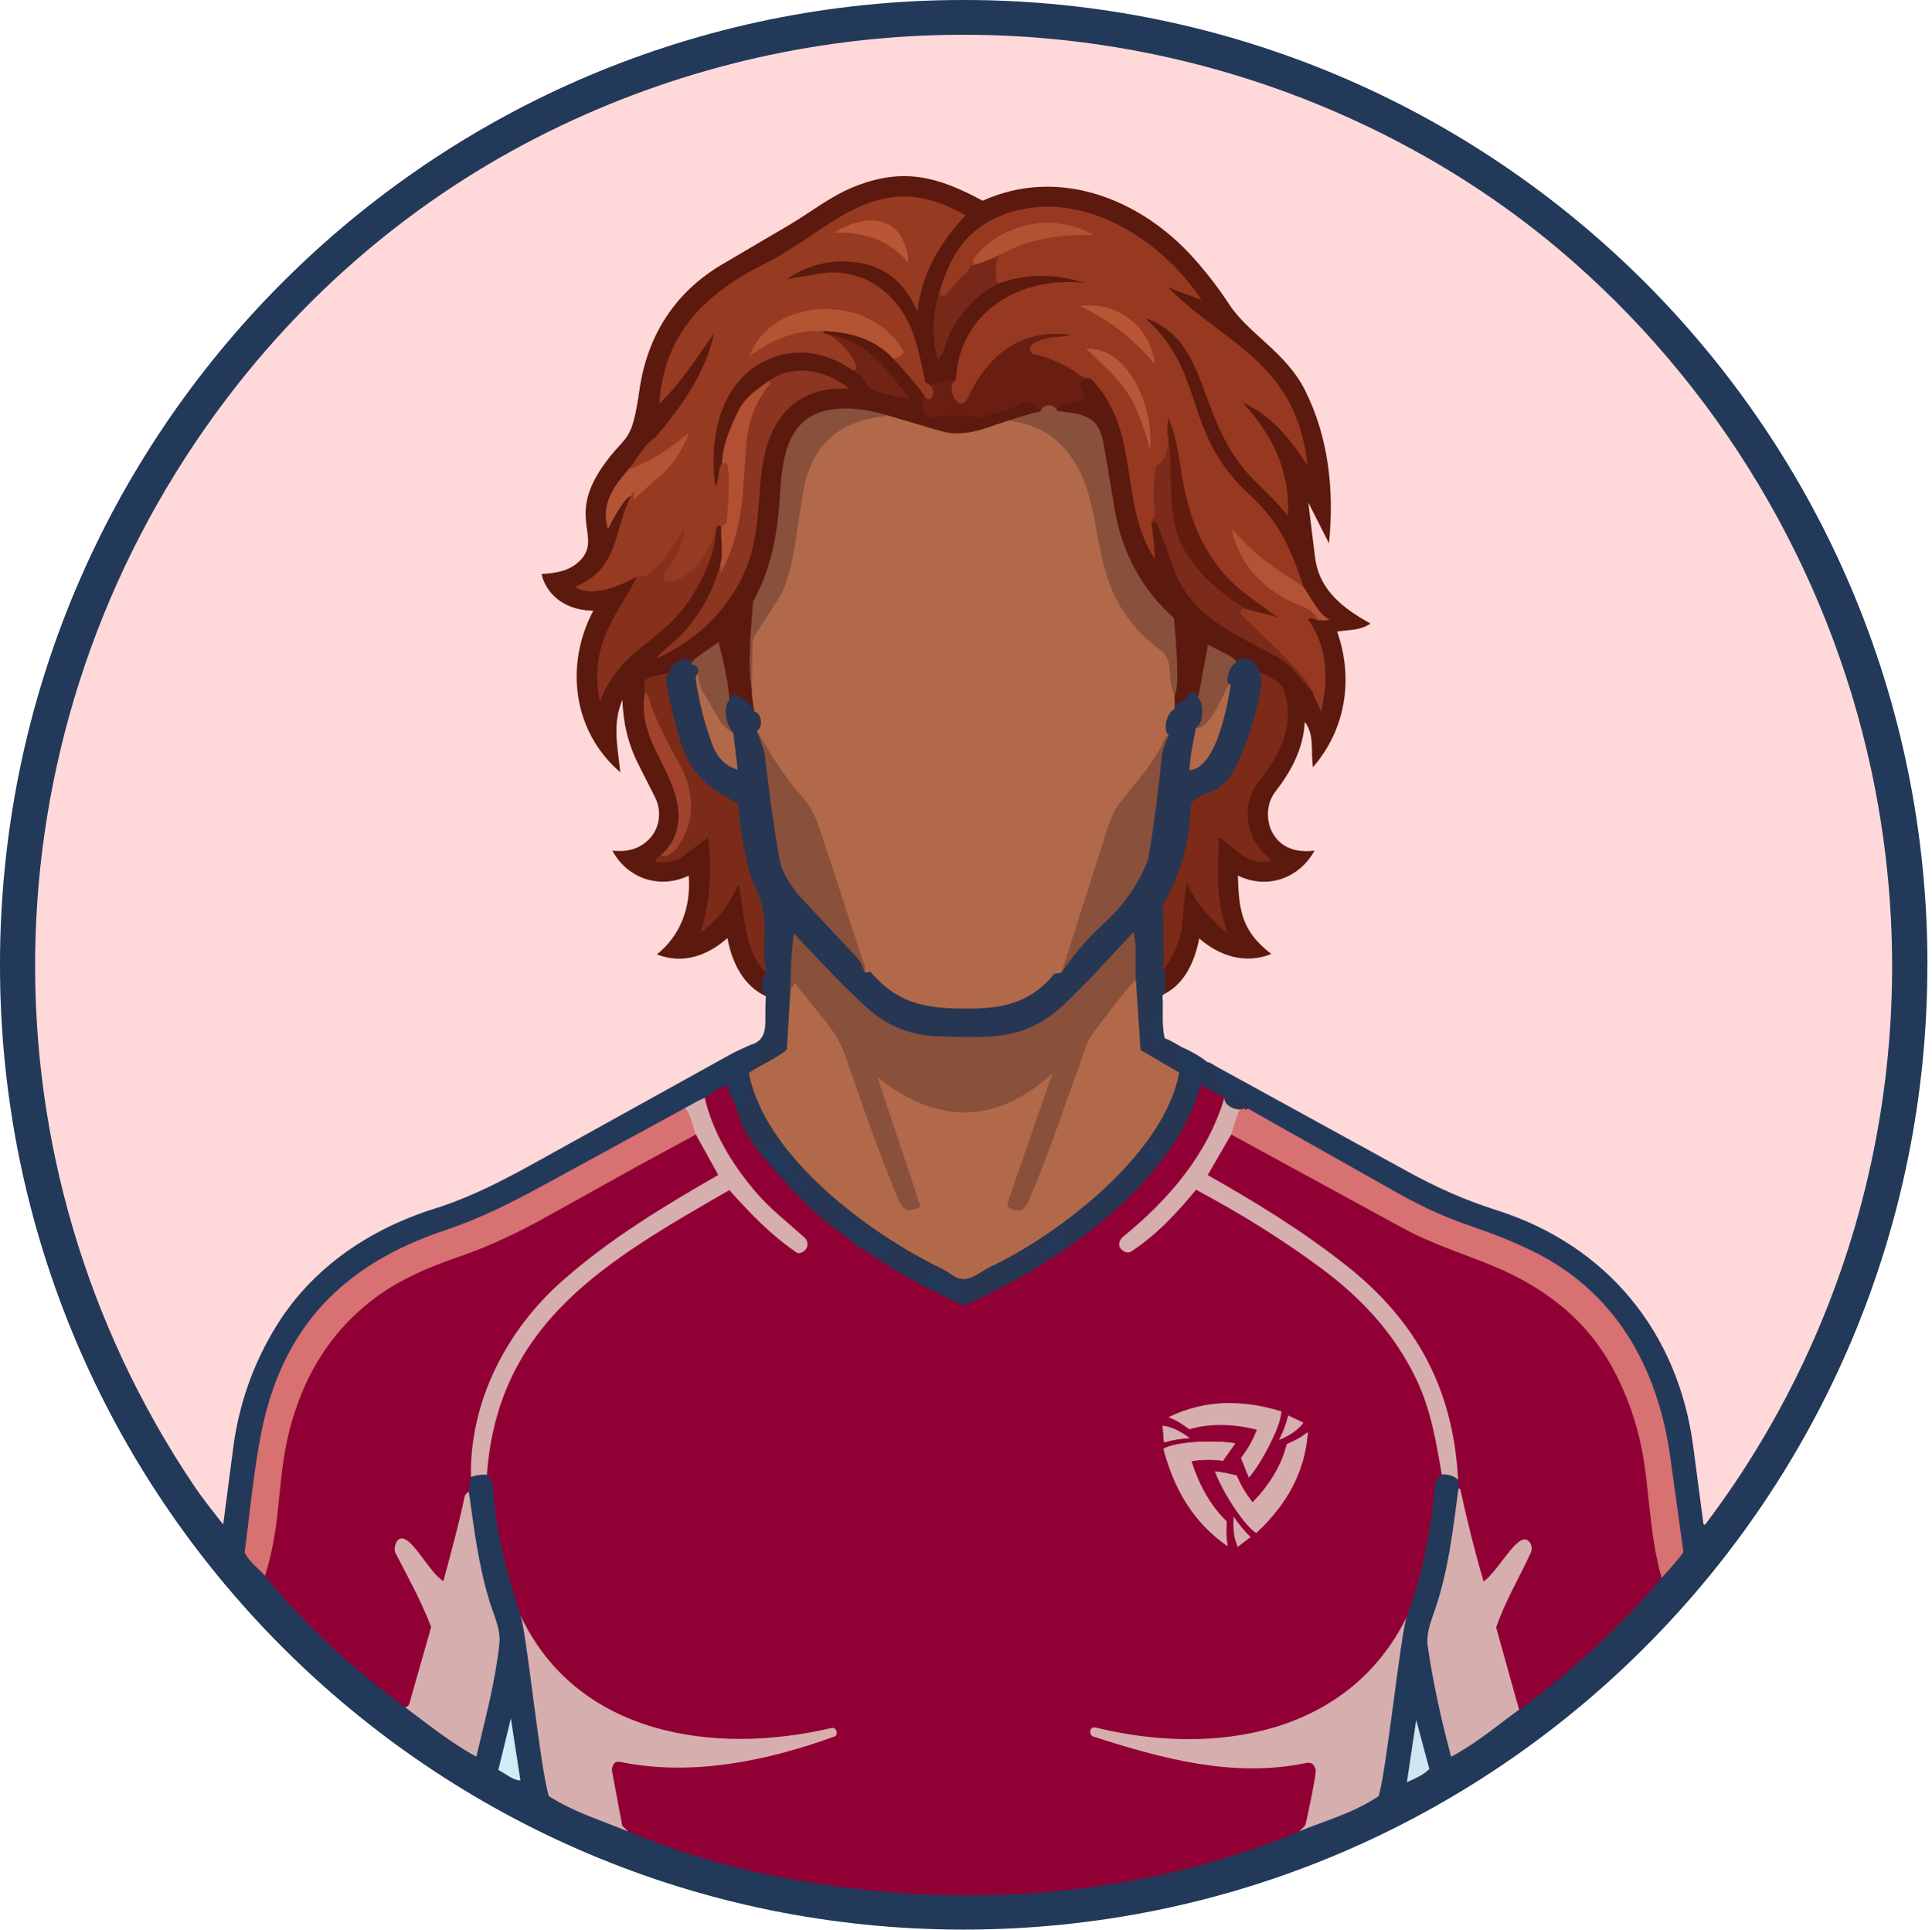
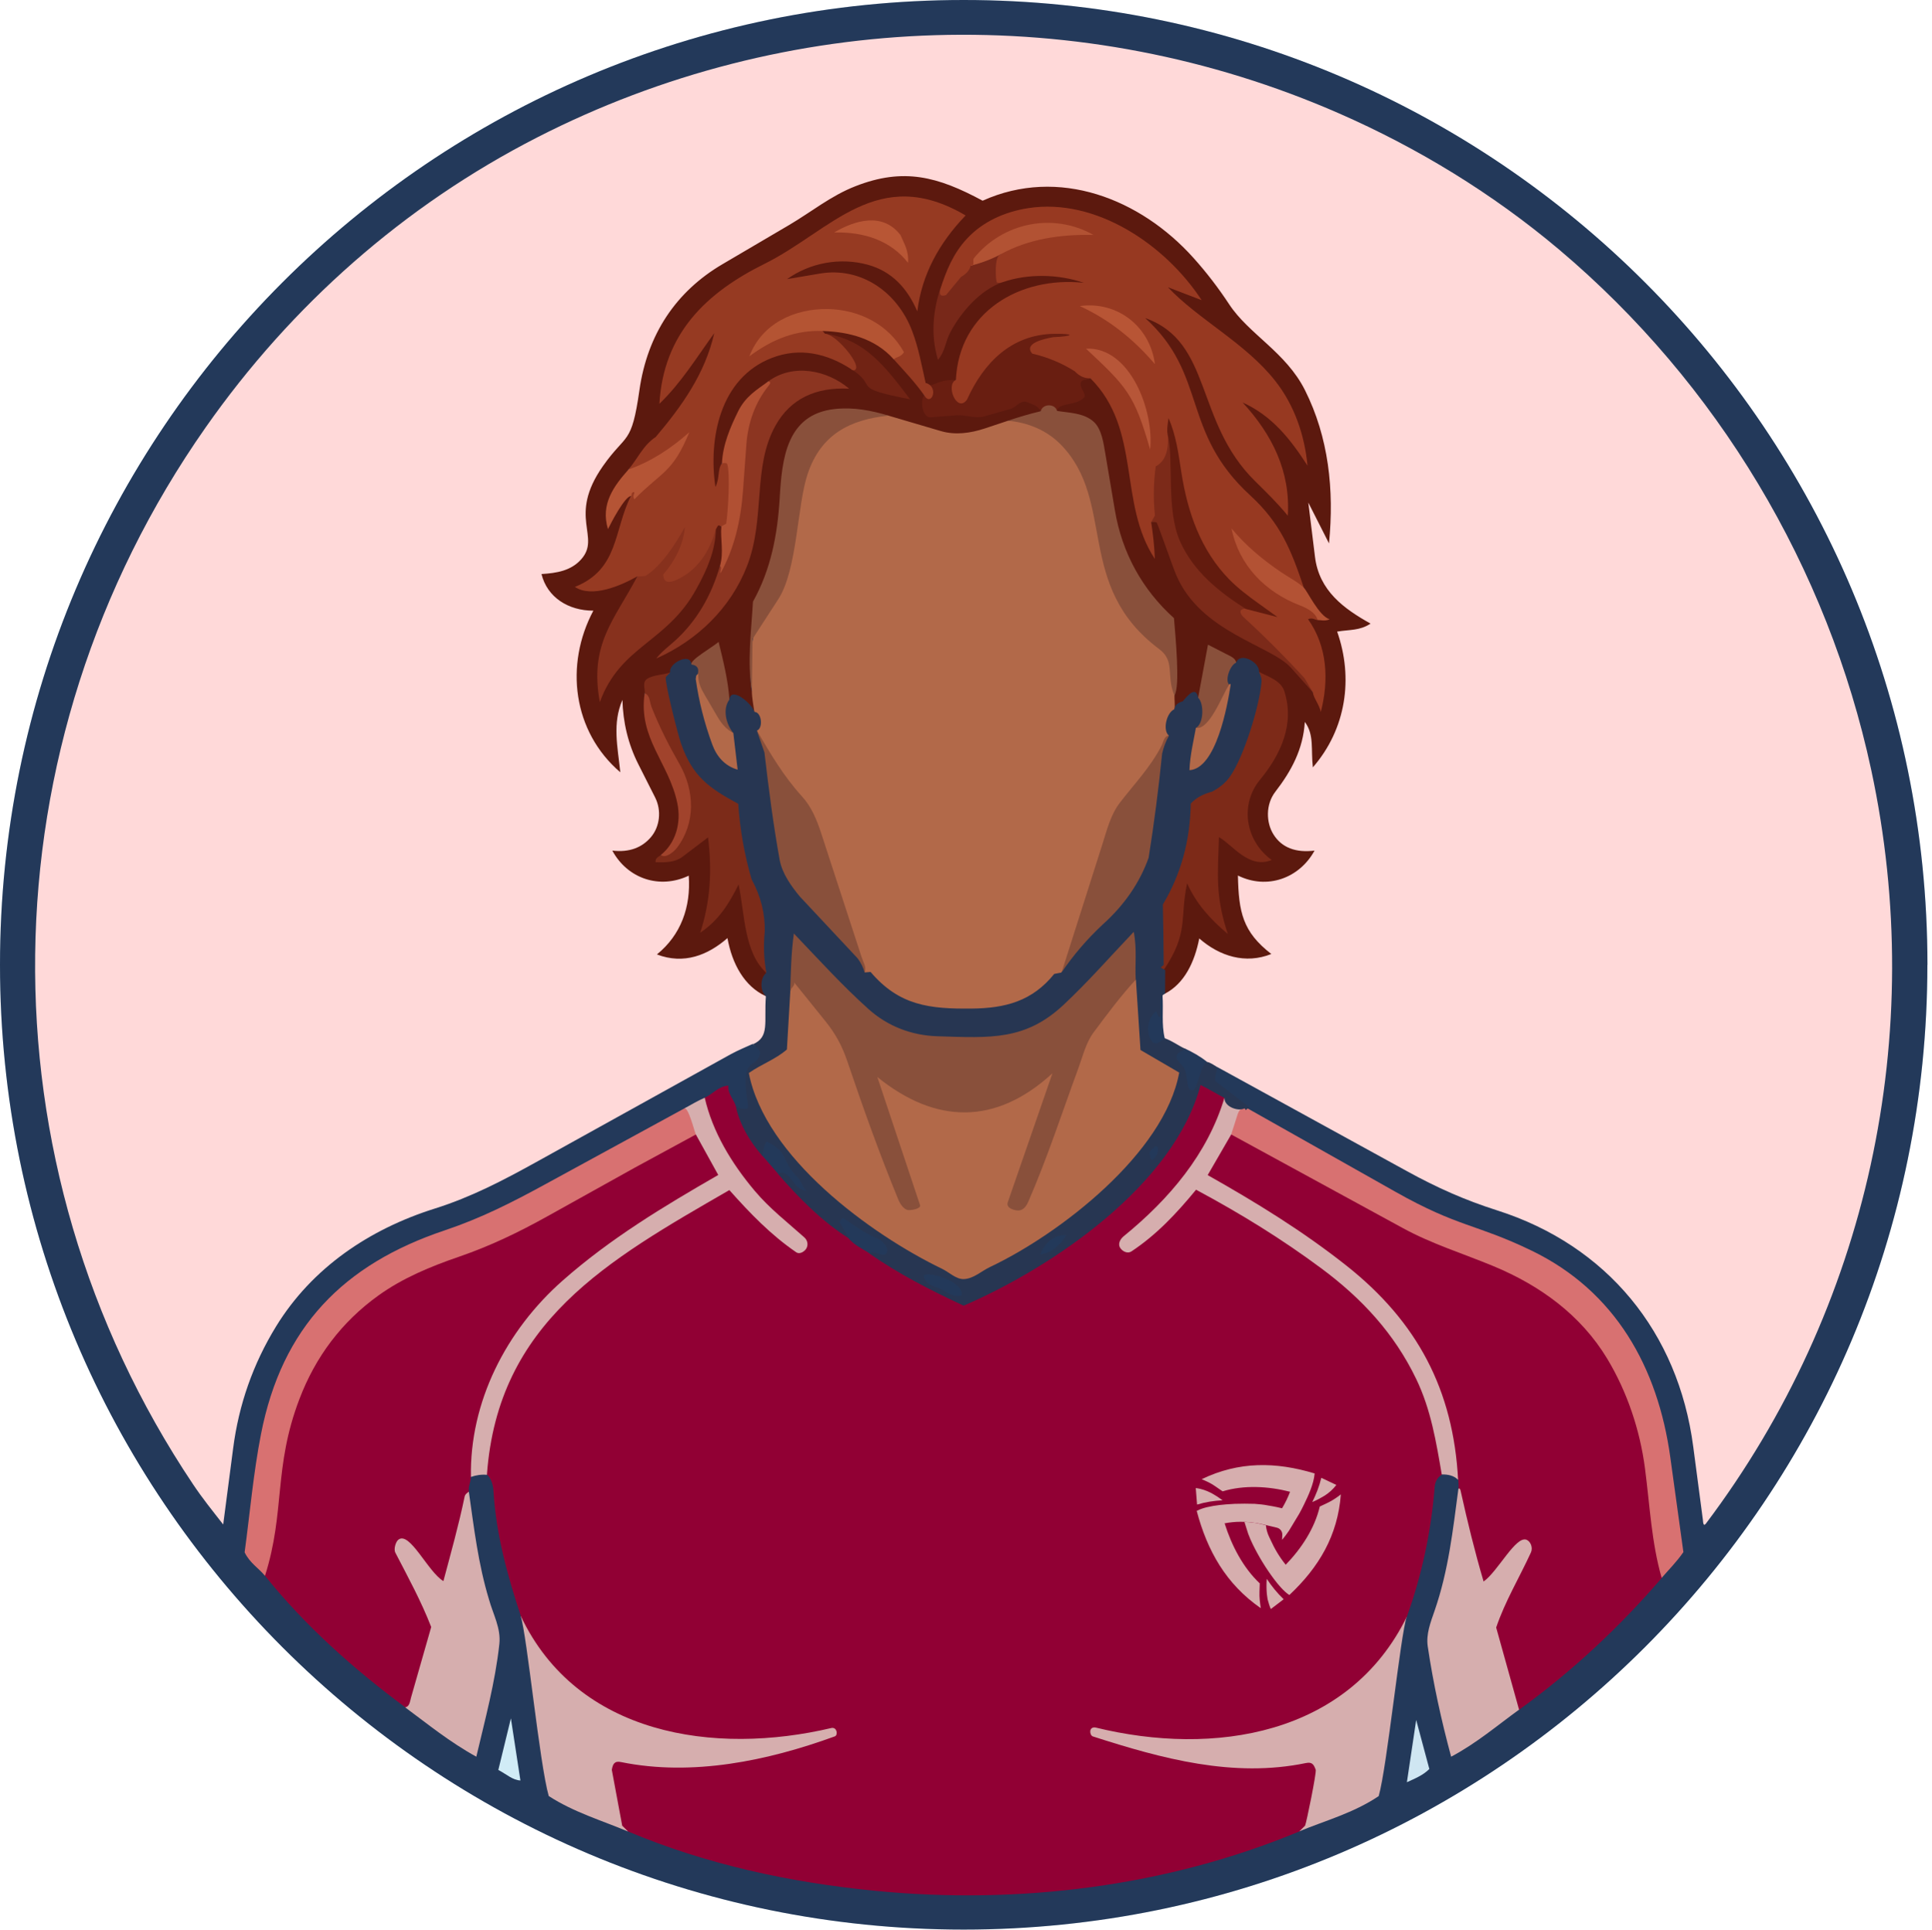
<svg xmlns="http://www.w3.org/2000/svg" id="Calque_1" data-name="Calque 1" viewBox="0 0 265.82 265.55">
  <defs>
    <style>
      .cls-1 {
        fill: #b26949;
      }

      .cls-2 {
        fill: #a1432c;
      }

      .cls-3 {
        fill: #b35234;
      }

      .cls-4 {
        fill: #b25233;
      }

      .cls-5 {
        fill: #d87171;
      }

      .cls-6 {
        fill: #7d2a18;
      }

      .cls-7 {
        fill: #7c2b19;
      }

      .cls-8 {
        fill: #d6aeae;
      }

      .cls-9 {
        fill: #23395a;
      }

      .cls-10 {
        fill: #973921;
      }

      .cls-11 {
        fill: #910034;
      }

      .cls-12 {
        fill: #b85535;
      }

      .cls-13 {
        fill: #89503b;
      }

      .cls-14 {
        fill: #631b0e;
      }

      .cls-15 {
        fill: #5c190e;
      }

      .cls-16 {
        fill: #ffd9d9;
      }

      .cls-17 {
        fill: #d8ecf6;
      }

      .cls-18 {
        fill: #b55435;
      }

      .cls-19 {
        fill: #712314;
      }

      .cls-20 {
        fill: #b75638;
      }

      .cls-21 {
        fill: #d1ecf6;
      }

      .cls-22 {
        fill: #87311d;
      }

      .cls-23 {
        fill: #b85635;
      }

      .cls-24 {
        fill: #cfe6f2;
      }

      .cls-25 {
        fill: #782819;
      }

      .cls-26 {
        fill: #963a22;
      }

      .cls-27 {
        fill: #b15033;
      }

      .cls-28 {
        fill: #691e11;
      }

      .cls-29 {
        fill: #7c2a19;
      }

      .cls-30 {
        fill: #273652;
      }

      .cls-31 {
        fill: #b45433;
      }

      .cls-32 {
        fill: #8c3521;
      }
    </style>
  </defs>
  <g>
    <path class="cls-17" d="M265.29,132.78c0,73.33-59.39,132.77-132.65,132.77S0,206.12,0,132.78,59.39,0,132.65,0s132.65,59.45,132.65,132.78Z" />
    <g>
      <path class="cls-9" d="M265.29,132.78c0,73.33-59.39,132.77-132.65,132.77S0,206.12,0,132.78,59.39,0,132.65,0s132.65,59.45,132.65,132.78Z" />
      <g>
        <path class="cls-16" d="M167.54,146.83c-.58.73-1.42.15-1.43-.71-1.1.29-2.82-.7-3.05-1.83-.92.55-2.7-.38-2.74-1.41-1.09-.27-1.26-2.42-.44-2.93l.13-2.96c-.39-.52-.16-.68.36-.25l.16-.83c2.16-1.39,3.23-3.85,3.79-6.28.26-.74.46-1.02,1.21-.81,2.39,1.76,5.1,2.99,8.11,2.24-2.39-1.51-4.72-7.91-3.79-10.38.18-.46.32-.73.86-.62,3.29,1.28,6.75.64,8.96-2.21-4.58-.15-7.11-4.61-5.05-8.63,2.18-2.88,4.06-5.94,4.37-9.63.11-.22.24-.41.42-.5,1.52-.74,2.01,3.69,1.86,4.63,3.9-4.91,3.79-11.17,2.36-16.97,1.09-.51,2.31-.84,3.65-.98-2.37-1.42-4.74-3.23-5.95-5.8-.43-.91-2.19-10.1-1.84-10.58s.79-.44,1.32-.27l1.65,3.24c.27-3.67.03-7.42-.78-11.03-1.85-8.25-5.66-12-11.64-17.35-7.36-12.06-20.33-21.93-34.77-15.76-9.22-5.74-17.73-3.28-25.88,3.06l-10.46,6.17c-7.02,4.37-9.97,11.76-10.8,19.64-.88,2.81-2.46,5.38-4.76,7.7-2.26,2.97-2.32,6.18-1.73,9.68-.21,3.35-2.95,4.8-6,5.08.3,2.31,3.26,3.72,5.55,3.82.72.22,1.18.47.9,1.22-3.27,6.56-2.69,14.53,2.45,19.95-.24-1.4-.6-7.02.32-7.85.68-.61,1.06-.92,1.46-.07.53,4.62,2.05,8.97,4.56,13.04,1.59,4.39-.94,7.56-5.27,8.22,2.47,3.23,5.92,3.05,9.48,2.25,1.19,3.75-.61,8.18-3.35,10.91,2.69.76,5.48-.35,7.56-2.08.67-.38,1-.46,1.43.18.73,2.8,1.82,5.58,4.43,7.09l.21.83.61.55c.1,1.23.04,4.36-.56,5.34-.5.82-1.07,1.42-1.82.72-.77.35-2.09.9-3.01,1.41l-26.79,14.85c-4.61,2.55-8.95,4.82-13.97,6.4-8.96,2.82-16.86,8.12-21.83,16.21-3.17,5.16-5.13,10.76-5.91,16.77l-1.37,10.49c-1.53-1.96-2.81-3.53-4.15-5.53C-3.07,160.02-2.31,102.5,28.3,58.83c11.8-16.84,27.32-30.54,45.62-39.91C108.33,1.31,148.89.09,184.32,15.61c10.85,4.75,21.12,11.02,30.25,18.71,21.82,18.4,37,43.76,42.99,71.63,7.81,36.34-.44,74.14-22.76,103.74-.16.17-.21.18-.26.13-.13-.14-.12-.46-.15-.68l-1.33-10.08c-2.07-15.7-11.84-27.65-26.97-32.48-4.46-1.42-8.3-3.13-12.41-5.39l-26.14-14.35Z" />
        <g>
          <g>
            <path class="cls-11" d="M228.73,217.16c-5.8,6.75-12.42,12.94-19.63,18.13-.24.07-.63.11-.68-.04-.45-1.34-3.23-10.74-3.09-11.31,1.55-3.74,3.16-7.41,4.85-11.01l-.3-.43c-1.67,1.51-3.21,3.22-4.63,5.13-.32.23-1,.48-1.28.37-1.14-.42-3.1-10.96-3.22-13.11.05-.4,0-.84-.02-1.24l-.74-1.36c-.9-19.74-17.23-30.7-33.13-39.5-1.08-.35-1.11-.87-.98-1.73.04-.28,2.49-4.41,2.82-4.86l.79-.08.5-.46c9.29,5.27,18.76,10.29,28.4,15.08,8.42,3,16.72,6.39,22.1,13.91,5.65,7.9,6.81,16.82,7.65,26.23l.91,4.88-.3,1.37Z" />
            <path class="cls-11" d="M95.78,156.13c.25-.06.63-.15.74,0,.47.66,3.13,5.43,2.78,5.8-.27.29-.59.54-.92.78-15.53,8.74-32.51,19.83-32.92,39.39l-.65,1.15c.01.67-.39,1.3-.28,2.03-.69,4.22-1.52,8.63-3.22,12.61-.86.11-1.57-.27-2.14-1.14l-3.13-3.91c-.83-.8-1.01-.54-1.07.51,1.89,3.38,3.55,6.87,4.99,10.47-.91,3.9-2.04,7.71-3.4,11.43l-.78-.29c-7.08-5.24-13.79-11.22-19.3-18.09l-.33-1.15c1.13-5.15,1.91-10.36,2.36-15.63,2.96-15.83,12.15-24.49,27.44-28.86l4.24-1.88c8.39-4.52,16.68-9.04,24.87-13.56l.72.34Z" />
            <path class="cls-5" d="M171.33,152.49c.1.05.26,0,.36.03l20.41,11.51c8.72,4.92,11.05,4.37,18.75,8.1,11.49,5.57,17.35,16.04,19.06,28.44l1.8,13.03c-.96,1.39-2.02,2.42-2.99,3.55-1.4-4.86-1.62-9.89-2.3-15.09s-2.43-10.49-5.2-15.08c-3.62-6-9.23-10.06-15.63-12.72-4.28-1.78-8.43-3.03-12.52-5.26l-23.6-12.87-.51-.52c.15-1.13.98-4.06,2.38-3.12Z" />
            <path class="cls-5" d="M94.17,152.56c1.16-.78,1.97,2.02,2.09,3l-.48.57-8.38,4.55-12.04,6.7c-3.99,2.22-7.83,4.07-12.15,5.56-3.95,1.36-7.78,2.94-11.13,5.35-5.08,3.65-8.66,8.45-10.87,14.25-3.6,9.43-1.93,15.48-4.74,24.33-.82-1.03-2.1-1.76-2.8-3.24.74-5.47,1.19-10.82,2.25-16.26,2.88-14.74,11.34-23.37,25.3-28.05,4.95-1.66,9.18-3.8,13.74-6.29l19.2-10.47Z" />
            <path class="cls-8" d="M178.81,252.05l1.69-8.91c-5.45,1.06-10.7,1.2-16.16.15-4.83-.93-9.46-2.09-14.04-3.68-.73-.25-.96-1.11-.89-1.57.11-.68.81-1.09,1.63-.92,17.26,3.54,31.87,1.71,41.78-13.98.24-.38.51-.59.82-.69-.87,2.44-2.72,20.74-3.87,24.73-3.47,2.34-7.37,3.37-10.96,4.86Z" />
            <path class="cls-8" d="M86.43,252.05c-3.6-1.52-7.47-2.65-10.9-4.88-1.28-4.47-2.99-22.11-3.86-24.75.68.31.95,1.02,1.43,1.7,2.05,2.96,4.26,5.78,7.16,7.98,10.28,7.82,21.84,7.35,33.96,5.07.75-.14,1.39.31,1.55.92.13.46-.08,1.29-.79,1.53-9.97,3.29-19.53,5.74-30.24,3.37l1.69,9.06Z" />
            <path class="cls-8" d="M55.78,234.96c.6-.09.64-.8.81-1.4l2.76-9.65c-1.38-3.55-3.16-6.81-4.93-10.22-.27-.52.06-1.49.37-1.76,1.56-1.36,4.11,4.42,6.24,5.66,1.04-3.91,2.1-7.67,2.92-11.62.08-.37.42-.56.58-.68.71,4.95,1.28,9.92,2.78,14.85.56,2.02,1.66,3.94,1.42,6.12-.58,5.31-1.97,10.4-3.17,15.5-3.73-2.06-6.69-4.5-9.79-6.79Z" />
            <path class="cls-8" d="M209.1,235.28c-3,2.16-5.82,4.6-9.36,6.48-1.36-5.05-2.46-10.05-3.22-15.18-.25-1.71.4-3.33.94-4.9,1.92-5.53,2.53-11.15,3.28-16.79.2-.14.27.09.32.33.93,4.2,1.91,8.22,3.15,12.43,1.98-1.4,4.44-6.36,5.92-5.74.55.23.9,1.08.59,1.75-1.6,3.49-3.54,6.67-4.78,10.32l3.15,11.3Z" />
            <path class="cls-21" d="M71.64,245.03c-1.09-.05-1.89-.84-3.05-1.45l1.73-7.1,1.31,8.54Z" />
            <path class="cls-24" d="M196.74,243.45c-.87.86-1.9,1.28-3.09,1.82l1.28-8.57,1.81,6.75Z" />
            <g>
              <path class="cls-11" d="M101.28,152.27l.79.51,1,2.48c.96,1.21,1.56,2.47,1.82,3.75.83-.62,2.77,1.73,2.22,2.55l.65.18c3.05,2.83,6.06,5.71,9.03,8.63.24.4.44.42.83-.02.17-.01,2.74,1.71,2.11,2.18l2.26.73c3.47,2.11,7.03,4.05,10.69,5.81,9.13-4.39,18.12-9.82,24.88-17.53,3.36-3.84,5.56-7.9,7.53-12.52,1.23-.12,3.2.78,3.46,2.07.1.23.19.47.23.71.59,3.35-7.54,13.66-10.46,16.03-3.28,2.36-4.27,3.66-2.96,3.89,3.35-2.51,6.43-5.35,9.24-8.52,16.95,8.64,31.88,18.57,34.33,38.55l-.45,1.18c-.53.32-.94.89-1,1.66-.5,6.27-1.78,12.18-3.82,17.87-8.03,16.38-26.58,19.28-42.88,15.28-.96-.14-.82,1.08-.35,1.23,9.54,3.07,19.33,5.73,29.33,3.66.87-.18,1.08.23,1.34.92.14.37-1.29,7.34-1.46,7.69l-.81.81c-18.22,7.58-38.6,10.11-58.42,8.16-11.83-1.16-23.28-3.67-33.96-8.16l-.81-.8-1.43-7.68c.13-.81.38-1.27,1.28-1.07,9.81,1.99,20.16-.17,29.42-3.54.45-.16.32-1.26-.43-1.16-16.17,3.82-35.02,1-42.79-15.38-1.83-5.56-3.4-11.15-3.77-17.23-.05-.88-.32-1.71-.86-2.23-.15-.23-.28-.46-.38-.72-.09-.24-.16-.47-.15-.69,1.14-19.2,18.54-30.41,33.98-38.31,2.28,2.28,4.62,4.51,7,6.69,2.24,2.1,3.2,2.4,2.88.92-5.66-4.63-12.07-11.25-13.74-18.62-.04-.17.01-.36.07-.56.07-.21.18-.42.29-.61,1.07-.46,1.82-1.55,3.24-1.66-.11,1.15.86,2.06,1.03,2.86Z" />
              <g>
                <path class="cls-8" d="M67.03,202.97c-.75-.08-1.5.04-2.21.29-.19-10.29,4.81-20.15,12.65-27.05,6.54-5.76,13.8-10.14,21.39-14.51l-3.08-5.57c-.18-.32-1.04-3.92-1.61-3.57.93-.51,1.83-1.06,2.83-1.49,1.08,4.7,3.67,9,6.87,12.8,2.06,2.45,4.48,4.31,6.84,6.42.48.43.55,1.07.27,1.54-.2.34-.86.87-1.4.5-3.5-2.4-6.34-5.35-9.19-8.55-16.72,9.65-31.86,18.13-33.37,39.18Z" />
                <path class="cls-8" d="M171.33,152.49c-.56,0-.83.38-1,.93l-.87,2.72-3.23,5.58c6.68,3.77,13.05,7.68,19.05,12.42,9.83,7.76,14.77,17.17,15.42,29.52-.58-.6-1.43-.77-2.25-.74-.77-4.48-1.48-8.91-3.52-13.15-3.01-6.25-7.47-11.06-13.01-15.18-5.5-4.09-11.19-7.59-17.29-10.86-2.69,3.27-5.44,6.2-8.88,8.48-.61.4-1.34-.05-1.61-.56-.24-.45-.02-1.06.52-1.51,6.3-5.14,11.55-11.32,13.88-19.07l2.79,1.42Z" />
              </g>
            </g>
          </g>
          <g>
            <path class="cls-15" d="M160.38,136.74c-.38-.09-.65-.44-.64-.97l.02-2.64c.69-.6.29-.14.31-.17,1.62-3.81,2.45-6.5,2.56-10.72.28-.83.75-1.29,1.45-.69.99,1.76,2.06,3.55,3.65,4.82-.44-2.37-1.35-8.86-.53-10.92.31-.78.66-.75,1.44-.48,1.47,1.54,3.12,2.54,4.93,3.01-3.96-4.17-2.83-9.14.83-13.06,2.14-3.51,4.24-9.88-.86-11.64l-.24-.84c-1.02-.55-1.81-1.68-3.14-1.27-1.07-.21-2.15-.68-3.25-1.4-.55,1.86-.97,3.82-1.27,5.88l-.72.34c-1.46-.69-.41,1.1-3.26,1.59-.87-.4-.92-1.51,0-1.87l-.6-10.34c-4.15-3.56-6.89-8.58-8.02-13.91-.61-3.96-1.34-7.88-2.18-11.76-.93-1.69-2.63-2.51-5.08-2.45l-.28-.7c-.67-.29-.62-.65-.04-1.06l3.1-1.06c-.83-1.61-.52-3.39,1.52-2.36.37-.06.72,0,1.05.17,1.67.85,3.84,6.76,4.18,8.77.54,4.35,1.45,8.58,2.73,12.71-.17-.71-.16-1.31.39-1.84.31-1.07.82-.72,1.43-.02,1.03,3.3,2.36,6.46,4,9.5l1.33,1.59c3.42,2.87,7.2,5.27,11.36,7.21,1.7,1.17,3.2,3.29,4.13,5.11l.87.57c.6-3.48.07-7.06-1.88-10.04-.24-1.45.9-1.47,1.69-.46.22-.71-.14-1.38-1.08-2-.85-.93-1.13-1.75-.85-2.48-1.19-1.61-2.12-3.41-2.78-5.41-1.82-3.46-4.27-6.51-7.35-9.17-3.03-3.94-5.17-8.38-6.43-13.33-1.11-3.28-3.02-6.13-5.47-8.59-.31-.6-.12-.74.47-.88,2.66-.63,6.17,4.76,7.18,6.87,2.53,7.31,5.34,13.78,11.5,18.88,0-5.1-2.64-9.43-5.77-13.27-.29-.66-.09-.8.58-.84,2.05-.12,6.21,4.43,7.43,6.18-.92-5.56-4.58-10.14-8.99-13.48-3.23-2.33-6.31-4.83-9.24-7.5-.06-1.36.91-1.5,2.91-.41-8.21-11.66-27.74-16.72-33.64-.36l-.44.21.41.87c-.65,2.28-.95,4.73-.45,7.07.16-2.5,5.75-9.36,7.82-9.24.32.02.6.15.83.37l.6-.86c2.03-.75,9.09-1,10.48.41.65.65.11.93-.77,1.13-7.67-.62-15.37,3.89-16.09,12.05l-.7.75c-.21.55-.73.81-1.57.76-1.4.75-2.25.63-2.53-.35l-.83-.76c-1.16-10.13-7.58-16.2-17.71-13.01-2.16-1.28,1.67-2.63,3.17-3.07,5.31-1.57,10.99-.04,13.92,4.82.87-4.15,3.14-7.75,5.83-10.96-5.47-3.12-10.24-2.47-15.51.43-4.54,3.06-9.22,5.89-14.06,8.49-2.8,1.72-5.41,3.84-7.33,6.54-.91,1.28-3.94,7.32-3.32,8.43.22.4,5.09-6.62,5.55-7.29.8-.84,1.3-1.24,1.52-.11.36,1.87-2.51,6.88-3.64,8.65-2.28,3.57-5.4,7.06-8.55,9.73l.19.77c-1.29,1.51-2.66,3.27-2.62,5.33.29-.56,1.77-2.89,2.08-2.82.28.06.52.12.7.38l.35.75c-.92,3.68-2.35,7.02-4.28,10.01-2.56,1.89-2.58,2.21.52,1.42,1.28-.33,2.5-.9,3.66-1.51l.62.39.23.94c-2.41,3.44-4.07,7.1-4.99,10.99l-.07,3.04c2.27-3.39,5.14-6.31,8.63-8.77,3.76-3.34,5.43-8.03,7-12.67-.99-.88.63-1.73.76-.39.81.27.82,2.42.71,3.22-.1.73-.29,1.88-.9,2.21l.34,1.1c-.73,3.01-2.86,6.15-4.87,8.46,7.55-5.17,9.34-13.39,9.55-21.97.95-6.66,3.23-11.75,10.56-12.71-2.51-1.33-5.6-1.61-8.09-.08l-.84-.22c-2.8,3.02-5.19,6.17-5.69,10.61l-.7.67-.24,3.12c-.81.69-1.01.42-1.37-.45-1.22-2.96.78-10.6,2.6-13.26,2.81-4.1,7.62-6.11,12.49-4.98,1.63.38,3.46.99,4.25,2.56.61-.41,1.26-.17,1.95.71.92,1.89,2.66,2.19,4.6,2.42-2.57-3.83-5.91-6.14-10.07-7.95-.33.06-.44-.06-.32-.38,1.22-1.16,4.41-.15,5.96.49,1.42.59,4,1.77,3.81,3.4,1.87.49,4.07,3.03,4.2,4.96.38.32.53.86.42,1.63l.4.76,3.97-.3c2.8.59,5.84-.09,8.2-1.65,1.26-.38,3.72.28,3.06,1.76-1.1,1.08-2.61,1.52-4.53,1.31.12.24.18.61,0,.68-6.14,2.48-10.26,1.64-16.18-.64l-.26-.75-5.85-.34c-5.19.06-7.16,2.53-8.04,7.34-.22,5.29-1.08,10.45-2.58,15.46-1.17,2-1.75,4.11-1.75,6.34-.79,2.89-.98,5.91-.58,9.04.91.41,1.21,2.36.34,2.92-.36-.6-1.21-.62-1.79-1.09-.55-.45-1.05-1.18-1.64-.59l-.74-.98c-.2-2.05-.63-3.98-1.27-5.78-1.06.93-2.13,1.57-3.23,1.93-1.12-.67-1.94.68-2.91,1.08l-.12.72c-2.14.08-3.05.66-2.75,1.73l-.64.43c.52,4.48,2.3,8.21,4.29,12.22,1.29,3.53,1.99,8.22-2.06,10.03.26.8,1.08.75,2.44-.17l3.3-2.51,1.02-.05c1.24,3.63.59,7.89-.16,11.64,1.39-1.47,2.56-3.11,3.49-4.94.65-.49.94-.17,1.34.51l1.23,7.09c.65,1.56,1.26,3.1,1.84,4.64.13,1.08.02,2.13-.07,3.2-2.89-1.34-4.59-4.4-5.23-7.97-2.7,2.36-6,3.67-9.71,2.25,3.3-2.68,4.69-6.52,4.38-10.84-3.97,1.89-8.41.45-10.52-3.45,2.35.28,4.1-.42,5.32-1.86s1.49-3.66.56-5.48l-2.3-4.55c-1.43-2.83-2.1-5.78-2.19-8.85-1.4,3.26-.67,6.37-.29,9.96-6.55-5.6-7.68-14.79-3.71-22.24-3.44,0-6.35-1.83-7.14-5.04,2.12-.13,4.06-.46,5.45-2.01,2.82-3.14-1.93-5.81,3.01-12.85,3.23-4.6,3.93-2.78,5.02-10.44s5.01-13.57,11.43-17.34l9.17-5.39c3.09-1.82,5.78-4.04,9.15-5.35,6.63-2.59,11.32-1.32,17.49,2,10.47-4.71,21.72-.28,29.04,7.89,1.82,2.03,3.41,4.11,4.9,6.37,2.72,4.13,7.81,6.58,10.44,11.83,3.24,6.47,4.03,13.68,3.3,21.07l-2.85-5.62.92,7.47c.57,4.68,3.99,7.15,7.65,9.19-1.5.99-2.85.81-4.6,1.1,2.26,6.4,1.24,13.41-3.34,18.68-.29-2.42.22-4.48-1.11-6.25-.23,3.77-1.86,6.76-4.05,9.6-1.35,1.74-1.3,4.24-.26,5.89,1.14,1.83,3.09,2.54,5.65,2.22-2.07,3.79-6.51,5.43-10.55,3.43.11,5.03.64,7.74,4.6,10.8-3.55,1.42-7.11.32-9.92-2.14-.64,3.26-2.05,6.21-4.71,7.59Z" />
            <path class="cls-6" d="M159.75,133.14c.02-3.02-.67-5.49-.28-8.9,2.78-3.62,3.28-8.75,3.66-13.14.29-3.33,4.44-.72,6.97-7.03,1.52-3.79,2.29-7.73,3.19-11.61,1.12.61,2.99,1.16,3.47,2.61,1.52,4.6-.54,8.86-3.33,12.24s-2.04,8.4,1.61,11.04c-3.16,1.3-5.41-2.13-7.26-3.14-.17,5.21-.5,8.13,1.22,13.32-2.38-1.99-4.33-4.14-5.6-6.97-1.05,4.85.28,6.7-3.19,11.89-.14-.05-.3-.23-.47-.31Z" />
            <path class="cls-7" d="M92.24,92.53c0,1.58.48,3.14.9,4.8l1.11,4.47c1.75,7.02,8,7.26,7.96,8.76s.54,2.87.57,4.23c.09,3.68,1.48,6.62,2.82,9.88.6,1.46.09,11.06-.13,9.2-3.09-2.8-2.96-8.21-3.81-12.15-1.35,2.72-2.75,4.94-5.28,6.64,1.41-4.36,1.64-8.54,1.08-13.12l-3.55,2.69c-.97.74-2.28.77-3.67.73-.09-.59.43-.75.73-.99,3.77-1.59,4.19-7.62,2.58-11.03-2.26-3.58-3.87-7.32-4.81-11.22.08-.57-.39-1.54.34-2,.96-.6,2.23-.51,3.16-.88Z" />
            <path class="cls-28" d="M150.09,52.07c-.32.18-1.23.11-1.33.61-.14.72.57,1.23.55,1.89-.95,1.37-3.73.76-3.81,1.98-.6-.1-1.66-.09-2.25.05-.34-.75-1.21-.99-1.85-1.24-.96-.38-1.47.67-2.29.91l-3.74,1.06c-1.07.3-2.54-.27-3.72-.18l-3.57.28c-1.1.08-1.47-2.27-.88-3.02.13.08.46.18.54-.07.21-.66-.18-1.14-.29-1.62,1,.83,1.23-.53,4.1-.42-.04.91.27,1.95.64,3,1.47-2.59,2.6-5.18,4.91-7.04,4.19-3.37,10.07-4.1,14.3-.83-3.3-.88-6.57-.79-9.49.68,3.33.62,6.03,1.84,8.17,3.98Z" />
            <path class="cls-22" d="M98.53,72.84c-.05,2.86-1.17,5.49-2.63,8.12-4.08,7.53-10.48,7.82-13.34,15.67-1.47-8.02,1.97-11.25,5.17-17.32,3.45-2.55,6.05-6.07,7.28-10.44.19,4.01-.21,7.35-3.41,10.72,4.48-.96,6.02-6.05,6.94-6.76Z" />
            <path class="cls-32" d="M99.1,77.89c.33-.11.45-.04.32.24l1.76-7.01c.39-4.41.87-8.8,1.44-13.16.58-2.13,1.62-3.95,3.13-5.48,3.42-2.5,8.07-1.57,11.13,1.01-4.61-.24-8.08,1.4-10.13,5.06-3.23,5.76-1.35,12.76-3.94,19.38-2.24,5.74-6.83,10.2-12.48,12.69.74-.96,1.65-1.6,2.53-2.4,3.12-2.81,5.09-6.38,6.23-10.32Z" />
            <path class="cls-29" d="M171.43,83.77c-.31.29.01.56.31.85l6.07,5.85c1.44,1.39,2.63,2.94,2.89,4.79l-2.99-3.35c-2.78-3.12-12.46-4.85-15.83-12.82-.54-1.28-2.56-7.16-2.69-7.2-.24-.08-.5-.04-.73-.03-.4-2.54-.42-5.41.16-8.04,1.96-.69.76-1.8,2.12-4.03.5.09.74.56.73,1.4l.28,2.39c-.62,8.3,1.84,14.89,9.35,19.19l.33.98Z" />
            <path class="cls-27" d="M99.1,77.89c.55-1.89.03-3.79.19-5.44.11-1.55.68-7.96.08-8.7.13-2.62,1.16-4.96,2.2-7.09s2.63-3.04,4.19-4.18c.32.06.31.28.08.55-1.9,2.31-2.89,5.15-3.11,8.16l-.47,6.41c-.3,4.05-1.2,7.9-3.09,11.3-.09-.44.27-.73-.07-1Z" />
            <path class="cls-25" d="M137.72,35l.03,3.48c0,.25.06.43.28.34-3.12,1.08-5.69,4.07-7.18,6.82-.76,1.4-.73,2.69-1.75,3.88-1.03-3.49-.65-6.8.32-9.77.09.16.17.45.2.53,1.35-1.31,2.17-3.32,3.97-3.72.95-.9,2.81-2.16,4.13-1.56Z" />
            <path class="cls-2" d="M90.96,117.66c2.02-1.63,2.84-4.37,2.27-7.12-1.15-5.57-5.41-8.93-4.5-15.13.75.25.67,1.18.96,1.92,1.09,2.75,2.38,5.27,3.84,7.83,2.08,3.65,2.25,8.06-.34,11.5-.48.64-1.65,1.53-2.22,1Z" />
            <path class="cls-19" d="M117.09,50.74c.31.1.46-.17.09-.31-.88-1.83-2.24-3.23-3.61-4.5,5.5.75,8.37,4.64,11.7,9.02-8.54-1.66-4.12-1.61-8.18-4.21Z" />
            <g>
              <path class="cls-10" d="M179.44,80.85l-.79.17c-2.63-1.7-5.27-3.47-7.61-5.62,1.75,3.98,5.32,6.31,9.22,7.82,1.03.76,1.4,1.46,1.12,2.11-.38,0-.71-.38-1.34-.12,2.68,3.76,2.89,8.4,1.76,12.77-.24-1.09-.98-1.87-1.1-2.72l-1.13-1.92c-2.7-2.95-5.54-5.79-8.5-8.5-.52-.59-.43-1.03.36-1.09.25-.6.58-.59,1.1-.38-8.33-5.44-10.34-14.64-11.42-23.86l-.38.28c.18,2.25-.37,3.72-1.65,4.39-.31,2.25-.35,4.5-.11,6.75l-.52.93c.25,1.6.44,3.23.51,5.06-5.1-7.71-1.79-17.77-8.87-24.86-.8.03-1.52-.29-2.15-.96-1.8-1.14-3.76-1.95-5.87-2.44-1.18-1.41,1.53-2.01,2.89-2.26,2.9-.12,3.06-.51.13-.46-5.88.09-9.69,3.97-11.99,9.06-1.39,1.91-2.99-2.05-1.53-2.71.43-9.35,8.79-14.31,17.61-13.37-3.51-1.21-7.71-1.28-11.13-.1-.26.07-.54.15-.81.07-.2-.06-.43-3.78.5-3.89.12-.38.25-.8.57-1.02,1.27-.87,4.02-1.49,5.6-1.8,1.15-.23,2.32-.34,3.49-.42-.58-.16-1.18-.28-1.78-.35-5.27-.58-7.81,1.5-10.99,4.56-.28.27-.61.57-1.03.59-.11.58-.55,1.1-1.32,1.55l-2.07,2.5c-.73.25-.98-.03-.77-.86.8-2.45,1.72-4.84,3.69-6.94,2.18-2.33,5.18-3.67,8.42-4.17,9.27-1.43,18.85,5.01,23.85,12.67l-4.64-1.78c4.18,4.44,10.67,7.67,14.77,12.89,2.68,3.4,4.05,7.53,4.44,11.66-2.37-3.68-4.89-6.86-8.93-8.69,4.06,4.41,6.6,9.49,6.22,15.58-1.54-1.86-2.96-3.23-4.51-4.76-8.35-8.22-5.82-19.14-15.12-22.44,8.65,7.83,4.87,15.61,14.45,24.4,4.23,3.88,5.65,7.58,7.38,12.69Z" />
              <g>
                <path class="cls-3" d="M179.44,80.85c.54.51,2.09,3.92,3.58,4.38-.71.3-1.17.09-1.64.1-.31-1.03-1.4-1.61-2.49-2.03-4.73-1.83-8.36-5.49-9.38-10.58,1.98,2.38,4.23,4.26,6.82,6.02,1.07.73,2.25,1.31,3.12,2.12Z" />
                <path class="cls-14" d="M171.43,83.77c-3.65-2.32-7.13-5.1-8.99-9.24-1.97-4.39-.84-11.34-1.71-14.72-.15-.59-.01-1.45.11-2.27,1.03,2.33,1.36,4.82,1.77,7.48.86,5.51,2.67,10.71,6.6,14.73,1.18,1.2,2.54,2.23,3.89,3.2l2.75,1.98-4.43-1.14Z" />
                <path class="cls-4" d="M137.72,35c-1.26.69-2.87,1.28-4.13,1.56.66.13.25-.76.44-1,3.95-4.91,10.89-6.38,16.48-3.23-4.71-.09-8.96.58-12.78,2.66Z" />
                <path class="cls-20" d="M149.48,47.98c6.1-.28,9.39,8.59,8.83,13.88-2.19-7.61-3.19-8.59-8.83-13.88Z" />
                <path class="cls-12" d="M158.97,50.11c-2.92-3.4-6.21-6.08-10.34-7.99,5.11-.71,9.65,2.75,10.34,7.99Z" />
              </g>
            </g>
            <g>
              <path class="cls-26" d="M127.46,52.71c1.86.58.7,3.35-.25,1.69-1.24-1.77-2.75-3.35-4.2-4.96-.24-.65.07-.84.6-1.03-3.76-6.26-13.92-7.16-18.49-1.43,1.86-.97,5.22-2.41,7.3-2.08l.82.65c.1.13.2.27.32.38,1.43.04,4.72,3.91,4.25,4.82-.16.31-.48.26-.73,0-3.23-2.07-6.95-3-10.85-1.49-7.17,2.78-8.73,11.13-7.76,17.75.62-1.19.26-2.36.89-3.25.26-.05.68-.08.73.08.45,1.26.11,6.72-.14,8.23l-.68.39c-.17-.07-.3-.22-.4-.14-.17.12-.25.46-.36.54-.68,2.55-2.11,5.05-4.45,6.44-1.05.63-2.74,1.48-2.77-.23,1.61-1.9,2.75-4.04,2.98-6.54-1.23,2.24-3.24,5.39-5.44,6.74l-1.13.06c-2.18,1.24-6.23,3.01-8.57,1.44,6.08-2.43,5.32-7.79,7.7-12.49-.97-.7-.12-1.26.99-.97.23-.06,3.11-2.71,3.52-3.16,2.8-3.07,1.75-2.39-1.44-.33-1.19.89-2.33,1.16-3.42.81,1.23-1.39,2-3.33,3.78-4.5,3.57-4.21,6.79-8.71,8.05-14.28-2.47,3.41-4.55,6.83-7.55,9.72.56-9.64,6.4-15.26,14.45-19.25,9.16-4.54,15.58-13.8,27.7-6.67-3.66,3.81-6.03,8.14-6.65,13.2-1.41-3.26-3.54-5.51-6.82-6.42-3.81-1.04-7.95-.27-11.1,1.98l4.5-.76c5.67-.96,10.67,2.53,12.71,7.9.91,2.39,1.32,4.81,1.87,7.2Z" />
              <path class="cls-31" d="M123.01,49.44c-2.59-2.88-6.16-3.76-9.76-3.89s-6.78,1.01-10.11,3.49c1.75-4.57,6.26-6.57,10.76-6.51,4.33.06,8.43,2.13,10.52,5.94-.42.68-1.03.64-1.41.97Z" />
              <path class="cls-18" d="M86.85,68.26c-.85.04-2.75,3.7-3.17,4.56-1.06-3.49.86-5.98,2.83-8.21,3.09-1.09,5.77-2.83,8.37-5.13-2.31,5.64-3.79,5.39-7.57,9.24-.27-.48,0-.67,0-.92,0-.19-.34-.02-.36.13-.01.09-.05.25-.09.33Z" />
              <path class="cls-23" d="M124.98,36.16c-2.39-3.05-6.01-4.26-10.16-4.17,2.91-1.71,6.68-2.8,9.12.35.51,1.2,1.18,2.21,1.04,3.82Z" />
            </g>
            <g>
              <path class="cls-1" d="M122.29,57.2l7.2,2.12c2.01.59,4.09.29,6.04-.35l3.19-1.06c6.2-1.02,10.12,4.72,11.76,10.01l1.91,9.03c1.06,5.05,3.85,9.3,8.06,12.3l.78,1.07c.33,1.79.48,3.59.43,5.4-.02.51.09,1.37,0,1.87-.21,1.19-.62,2.44-.76,3.65-.65,2.01-1.63,3.84-2.93,5.5-1.65,1.83-3.09,3.78-4.32,5.85l-6.19,19.14-1.35,2.1c-5.15,6.39-10.15,5.81-18.21,5.34-3.49-.2-6.73-3.05-8.9-5.34l-1.07-2.04-6.28-18.97-1.01-1.86c-2.99-3.06-5.14-6.53-6.46-10.42l-.35-2.58c-.13-.97-.35-1.93-.34-2.92-.58-5.22-.16-9.24,3.36-13.38,1.63-4.75,2.71-9.72,3.23-14.89,1.52-6.05,5.62-10.44,12.21-9.57Z" />
              <path class="cls-13" d="M160.9,101.24l-1.68,14.31c-.29,2.46-.96,4.93-2.55,6.91-3.28,4.09-6.75,7.94-10.55,11.37l5.63-17.69c.63-1.99,1.13-4.03,2.4-5.68,1.99-2.59,4.21-4.88,5.72-7.82.3-.58.36-1.38,1.03-1.41Z" />
              <path class="cls-13" d="M119.01,133.83l-8.13-8.62c-1.9-2.01-3.72-4.2-4.25-7.04-1.11-5.93-1.66-11.8-2.45-17.63,1.83,3.13,3.64,6.24,6.18,9.03,1.35,1.48,2.06,3.24,2.67,5.1l5.55,17c.26.79.71,1.43.43,2.15Z" />
              <path class="cls-13" d="M170.16,91.18c.05,1.1-.63,2.14-.79,3.14-.18,1-3.13,7.83-4.51,6.29-.11-.13-.19-.28-.26-.45.24-1.35.07-2.83.32-4.17l1.35-7.27,2.59,1.33c.59.3,1.17.53,1.3,1.12Z" />
              <path class="cls-13" d="M100.4,96.28c.11,1.55.37,3.06.55,4.61-1.5.85-3.27-2.63-3.91-3.93-.53-1.08-.91-2.42-1.08-3.61l-.19.11c-.09-.65-.47-1.36-.61-2.01-.21-.62,2.82-2.32,3.75-3.11.67,2.72,1.31,5.32,1.49,7.94Z" />
              <g>
                <path class="cls-30" d="M95.15,91.45c1.02.12,1.22.79.61,2.01.98,2.66,1.86,5.37,2.64,8.1.42,1.37,1.09,2.63,2.34,3.34l-.39-3.49.59-.52c-1.02-1.25-1.51-3.3-.55-4.61.22-1.92,3.17.6,3.44,1.69,1,0,1.26,2.23.35,2.58l1.04,3.01c.58,4.95,1.21,9.9,2.1,14.8.34,1.85,1.58,3.58,2.76,5.01l7.96,8.51c.46.61.78,1.26.97,1.95l.82-.07c3.95,4.65,8.14,5.1,13.93,5.04,4.61-.05,8.31-1,11.35-4.77l1-.19c1.61-2.37,3.49-4.57,5.65-6.59,3-2.69,5.11-5.76,6.34-9.2.76-4.76,1.38-9.54,1.86-14.34.21-.91.52-1.73.94-2.46-.92-.76-.32-3.22.76-3.65.04-.53.43-.89,1.15-1.09.68-.84,1.82-2.15,2.1-.5.85.78.79,3.63-.32,4.17l.49.86c-1.11,4.48-.73,5.15,1.14,2.01,1.07-2.92,2.12-5.82,3.14-8.71-.92-.4-.09-2.83.79-3.14.52-1.56,3.31-.03,3.14,1.27.21.43.39.89.35,1.37-.26,3.27-2.43,10.35-4.36,13.06-.62.88-1.5,1.55-2.45,2.05-1.26.33-2.24.87-2.93,1.64-.08,5.13-1.36,9.75-3.84,13.89.06,2.8.1,5.57.12,8.32l-.43.35.64.35-.02,3.25c-.12.06-.28.15-.36.25-.15,1.04-.19,2.1-.13,3.18-1.38.04-1.36,1.28-1.01,2.41.31.17.79.27,1.45.3.98.33,1.81.97,2.74,1.41.43.38.28.79-.46,1.23l1.03,1.3c.3,2.74.71,2.75,1.24.02.25-.68.5-1.08,1.24-.71.49.06,1,.47,1.43.71-.02.63-.38,1.26-.24,1.95l4.25,3.25c.23.19.65.51.14.5-.15.27-.27.26-.36-.03-.86.49-2.83-.19-2.79-1.42-1.07-.55-2.08-1.19-3.29-1.78-3.64,13.75-20.3,25.05-32.61,30.37-4.67-2.17-8.93-4.37-12.92-7.14,0-.89.59-1.04,1.76-.45-1.29-1.21-2.87-2.28-4.74-3.2.54.68,1.2,2.29.05,1.49-3.67-2.31-6.85-5.55-9.68-8.8-.01-.68.22-.94.86-.77-.22-.85-2.06-3.92-2.3-2.04l-.77.26c-1.66-1.91-3.07-4.22-3.61-6.74.32.16,1.56.6,1.7,0-1.23-7.23,1.01-5.02,1.59-7.16.2-.74-.61-1.06-.93-1.43,2.32-1.04,1.49-2.99,1.77-6.62-.84-.68-.81-2.58.07-3.2-.35-1.81-.42-3.71-.23-5.69.06-2.46-.54-4.86-1.81-7.19-.99-3.4-1.6-6.87-1.84-10.39-4.03-2.19-6.29-3.75-7.88-8.32-.43-1.25-2.24-8.34-2.09-9.12l.62-.64c-.35-1.2,2.81-2.86,2.91-1.08Z" />
                <g>
                  <path class="cls-9" d="M166.11,146.12c-1.05.77-1.15,3.88-2.02,3.94s-.52-2-1.1-3.08c-.32-.59-1.3-1.02-.97-1.84.19-.47.91-.43,1.04-.86,1.08.51,2.13,1.09,3.05,1.83Z" />
                  <g>
                    <path class="cls-9" d="M160.32,142.88c-.34.27-1.21,1.07-1.69.51-1-1.18-.7-3.27.5-4.22.16.24.17.73.58.82.16-1.15-.3-2.2.3-2.99.15,1.96-.16,3.97.31,5.89Z" />
                    <path class="cls-9" d="M119.72,172.52c-.98-.68-2.24-1.17-2.94-2.17,1.33,1.89-2.54-4.11-1.13-2.13-.1-.14.24-.74.55-.52,1.52,1.06,2.87,2.04,4.62,2.76.76.31,1.88,1.72.99,2.19-.56.29-1.58-.71-2.09-.14Z" />
                    <g>
                      <path class="cls-1" d="M156.35,134.8l.63,9.7,5.33,3.11c-2.02,11.09-16.44,22.22-26.05,26.76-1.16.55-2.28,1.63-3.62,1.66-1.07.02-2.03-.97-3-1.43-9.84-4.75-24.32-15.34-26.57-26.93,1.74-1.23,3.64-1.85,5.24-3.24l.47-8.01c.05-.52.22-.94.52-1.27-.57.08-.11-.24.54-.35.62-.1,7.14,9.31,7.13,10.24l7.37,19.98c.31.81,1.08,1.22,1.55.58l-5.61-16.8c.24-.86.65-1.12,1.23-.79,6.96,5.88,15.89,5.95,22.55-.43.69-.36,1.02-.01,1.32.64l-6.09,17.48c.59.37,1.23.44,1.55-.31,2.87-6.89,5.4-14.02,7.82-21.01,1-2.38,5.07-8.52,6.9-9.32.25-.11.52-.18.79-.23Z" />
                      <path class="cls-13" d="M156.35,134.8c-2.06,2.23-3.9,4.7-5.8,7.25-1.08,1.44-1.5,3.28-2.13,4.99-2.28,6.2-4.26,12.32-6.89,18.36-.32.72-.75,1.17-1.36,1.19-.46.01-1.74-.29-1.46-1.12l6.15-17.76c-7.78,7.14-16.04,7.03-24.1.51l5.88,17.64c.16.49-1.23.72-1.65.67-.53-.07-1.05-.72-1.35-1.46-2.59-6.3-4.84-12.6-7.03-19.07-.71-2.09-1.64-3.78-2.99-5.45l-4.48-5.56c.58.5-.35.99-.38,1.43.1-2.57.12-5.15.51-7.95,3.54,3.71,6.65,7.14,10.26,10.39,2.64,2.37,5.93,3.64,9.5,3.75,7.36.24,12.12.58,17.37-4.33,3.43-3.21,6.41-6.64,9.65-10.04.48,2.45.14,4.52.28,6.57Z" />
                      <path class="cls-1" d="M100.94,100.89l.59,5.03c-1.76-.5-2.88-1.8-3.49-3.46-1.1-2.99-1.85-5.97-2.28-9.01.07-.22-.06-.53.35-.7-.04,1.22.38,2.02.93,2.96l1.69,2.89c.58,1,1.27,1.8,2.21,2.28Z" />
                      <path class="cls-1" d="M169.38,94.32c-.42,2.71-1.96,11.46-5.66,11.67.09-2.12.56-3.98.89-5.83,1.8.38,3.59-4.37,4.46-5.76.13-.27.35-.45.31-.08Z" />
                    </g>
                    <path class="cls-9" d="M132.36,178.26c-1.3.4-2.08-.57-3.09-.95s-1.99-.62-2.14-1.79c.64-.62,5.54.81,5.23,2.74Z" />
                    <path class="cls-9" d="M146.78,170c-.96,1.45-1.99,2.41-3.58,2.62.57-1.59,1.98-2.79,3.58-2.62Z" />
                  </g>
                  <g>
                    <path class="cls-9" d="M107.11,161.55l-2.22-2.55c.3-.58.16-1.29.62-1.91,3.18,1.52,1.86,2.5,4.35,5.03.47.47.57,1.26,1.15,1.74-1.86-.02-2.38-3.25-3.91-2.31Z" />
                    <path class="cls-9" d="M158.81,159.48c-.39.43-.54-.4-.57-.65-.05-.38.29-.67.68-.98s.5.12.49.37c-.01.38-.11.73-.6,1.26Z" />
                  </g>
                </g>
              </g>
              <path class="cls-13" d="M143.25,56.6c.24-1.07,1.96-1.1,2.25-.05,1.63.27,3.71.26,5.06,1.51,1.09,1.01,1.34,2.96,1.59,4.42l1.31,7.76c.98,5.82,3.75,10.89,8.13,14.83.19,2.33.89,9.53.06,10.63-1.18-2.75.16-4.68-2.09-6.37-11.64-8.71-5.9-20.25-13.51-28.11-1.99-2.05-4.64-3.09-7.33-3.32,1.49-.49,3-.95,4.53-1.31Z" />
              <path class="cls-13" d="M122.29,57.2c-5.24.54-9.27,2.52-11.12,8.01-1.46,4.33-1.41,13.19-4.05,17.26l-3.54,5.46-.09,7.11c-.65-3.93-.1-8,.15-12.24,2.46-4.41,3.38-9.21,3.68-14.26.31-5.35.91-11.51,7.56-12.25,2.65-.29,5.04.21,7.41.9Z" />
            </g>
          </g>
        </g>
      </g>
    </g>
  </g>
  <g id="xBbnet.tif">
    <g>
-       <path class="cls-8" d="M177.75,197.29c.64-.41,1.17-.88,1.64-1.49l-2.07-.98c-.28,1.19-.71,2.26-1.24,3.33.61-.26,1.12-.53,1.67-.86ZM163.73,197.91c-.51-.38-.98-.68-1.5-.97-.69-.36-1.41-.62-2.19-.71l.18,2.27c1.16-.34,2.29-.52,3.51-.59ZM168.66,202.72l-.4-.07c-.34-.06-.64-.11-1.01-.14.2.55.39.99.63,1.47.84,1.69,1.81,3.28,2.93,4.79.53.72,1.36,1.71,2.11,2.19,4.07-3.82,6.67-8.19,7.09-13.86-.62.48-1.23.88-1.91,1.2l-.98.46c-.71,3.01-2.53,5.79-4.7,8.01-.86-1.06-1.53-2.19-2.09-3.43M165.06,198.44c-1.16.06-2.33.18-3.49.44-.5.12-.96.26-1.42.51,1.47,5.5,4.06,10.09,8.82,13.39-.12-.78-.21-1.51-.18-2.27l.04-1.14c-2.3-2.18-3.88-5.22-4.84-8.27,1.43-.26,2.89-.28,4.33-.06l1.69-2.38c-.64-.13-1.23-.18-1.87-.23-.93-.04-1.83-.04-2.75,0" />
-       <path class="cls-8" d="M165.39,198.42c.92-.03,1.83-.03,2.75,0,.64.05,1.23.1,1.87.23l-1.69,2.38c-1.44-.22-2.89-.2-4.33.06.95,3.05,2.53,6.08,4.84,8.27l-.04,1.14c-.03.76.06,1.49.18,2.27-4.77-3.3-7.36-7.88-8.82-13.39.46-.24.92-.39,1.42-.51,1.16-.27,2.33-.38,3.49-.44l.33-.02Z" />
-       <path class="cls-8" d="M174.6,199.16c-.77,1.45-1.63,2.93-2.69,4.2l-.44-1.04-.66-1.68c.91-1.17,1.66-2.46,2.19-3.88-3-.77-6.35-.95-9.29-.06l-1.04-.72c-.57-.4-1.18-.68-1.84-.95,5.13-2.47,10.21-2.41,15.56-.79-.12,1.4-.86,3.01-1.46,4.24l-.34.68Z" />
-       <path class="cls-8" d="M170.33,203.34c.56,1.24,1.23,2.37,2.09,3.43,2.16-2.22,3.99-5.01,4.7-8.01l.98-.46c.68-.32,1.29-.72,1.91-1.2-.42,5.67-3.02,10.04-7.09,13.86-.75-.48-1.57-1.47-2.11-2.19-1.13-1.51-2.1-3.1-2.93-4.79-.24-.48-.42-.92-.63-1.47.36.03.67.08,1.01.14l.4.07,1.58.32.09.3Z" />
-       <path class="cls-8" d="M163.73,197.91c-1.22.07-2.35.24-3.51.59l-.18-2.27c.78.09,1.5.35,2.19.71.52.29,1,.6,1.5.97Z" />
-       <path class="cls-8" d="M177.75,197.29c-.55.33-1.06.61-1.67.86.53-1.07.96-2.14,1.24-3.33l2.07.98c-.47.61-1,1.08-1.64,1.49Z" />
-       <path class="cls-8" d="M169.94,211.58c.12.45.24.86.43,1.3l1.77-1.35c-.91-.87-1.65-1.79-2.33-2.81-.05.7-.05,1.37.01,2.06l.11.79Z" />
+       <path class="cls-8" d="M184.56,205.65c-.42,5.67-3.02,10.04-7.09,13.86-.75-.48-1.57-1.47-2.11-2.19-1.13-1.51-2.1-3.1-2.93-4.79-.24-.48-.42-.92-.63-1.47l-.51-1.61.54.03c.28.02.83.07,1.11.13l.81.18.49.11h0c.06.57.21,1.12.46,1.63l.18.38c.56,1.24,1.23,2.37,2.09,3.43,2.16-2.22,3.99-5.01,4.69-8.01l.98-.46c.68-.32,1.29-.72,1.91-1.2Z" />
+       <path class="cls-8" d="M180.95,202.81c-.12,1.4-.86,3.01-1.46,4.24l-.34.68c-.11.2-.22.41-.33.61t0,0l-1.4,2.32c-.3.44-.61.86-.95,1.26l.03-.7c.02-.45-.28-.85-.71-.97h0c-.88-.22-1.55-.37-2.02-.48-1-.23-2.03-.35-3.05-.34-.72,0-1.44.08-2.16.21.96,3.05,2.53,6.09,4.84,8.27l-.04,1.14c-.03.76.06,1.49.18,2.27-4.77-3.3-7.36-7.88-8.82-13.39.46-.24.92-.39,1.42-.51,1.16-.27,2.33-.38,3.49-.44l.32-.02c.92-.03,1.83-.03,2.75,0,.64.05,1.23.1,1.87.23,0,0,.83.12,1.9.38.43-.72.8-1.48,1.1-2.27-3-.77-6.35-.95-9.29-.06l-1.04-.72c-.57-.4-1.18-.68-1.84-.95,5.12-2.47,10.21-2.41,15.56-.79Z" />
+       <path class="cls-8" d="M168.28,206.47c-1.22.07-2.35.24-3.51.59l-.18-2.27c.78.09,1.5.35,2.19.71.52.29,1,.6,1.5.97Z" />
+       <path class="cls-8" d="M182.3,205.85c-.55.33-1.06.61-1.67.86.53-1.07.96-2.14,1.24-3.33l2.07.98c-.47.61-1,1.08-1.64,1.49Z" />
+       <path class="cls-8" d="M174.49,220.14c.12.45.24.86.43,1.3l1.77-1.35c-.91-.87-1.65-1.79-2.33-2.81-.05.7-.05,1.37.01,2.06l.11.79Z" />
    </g>
  </g>
</svg>
